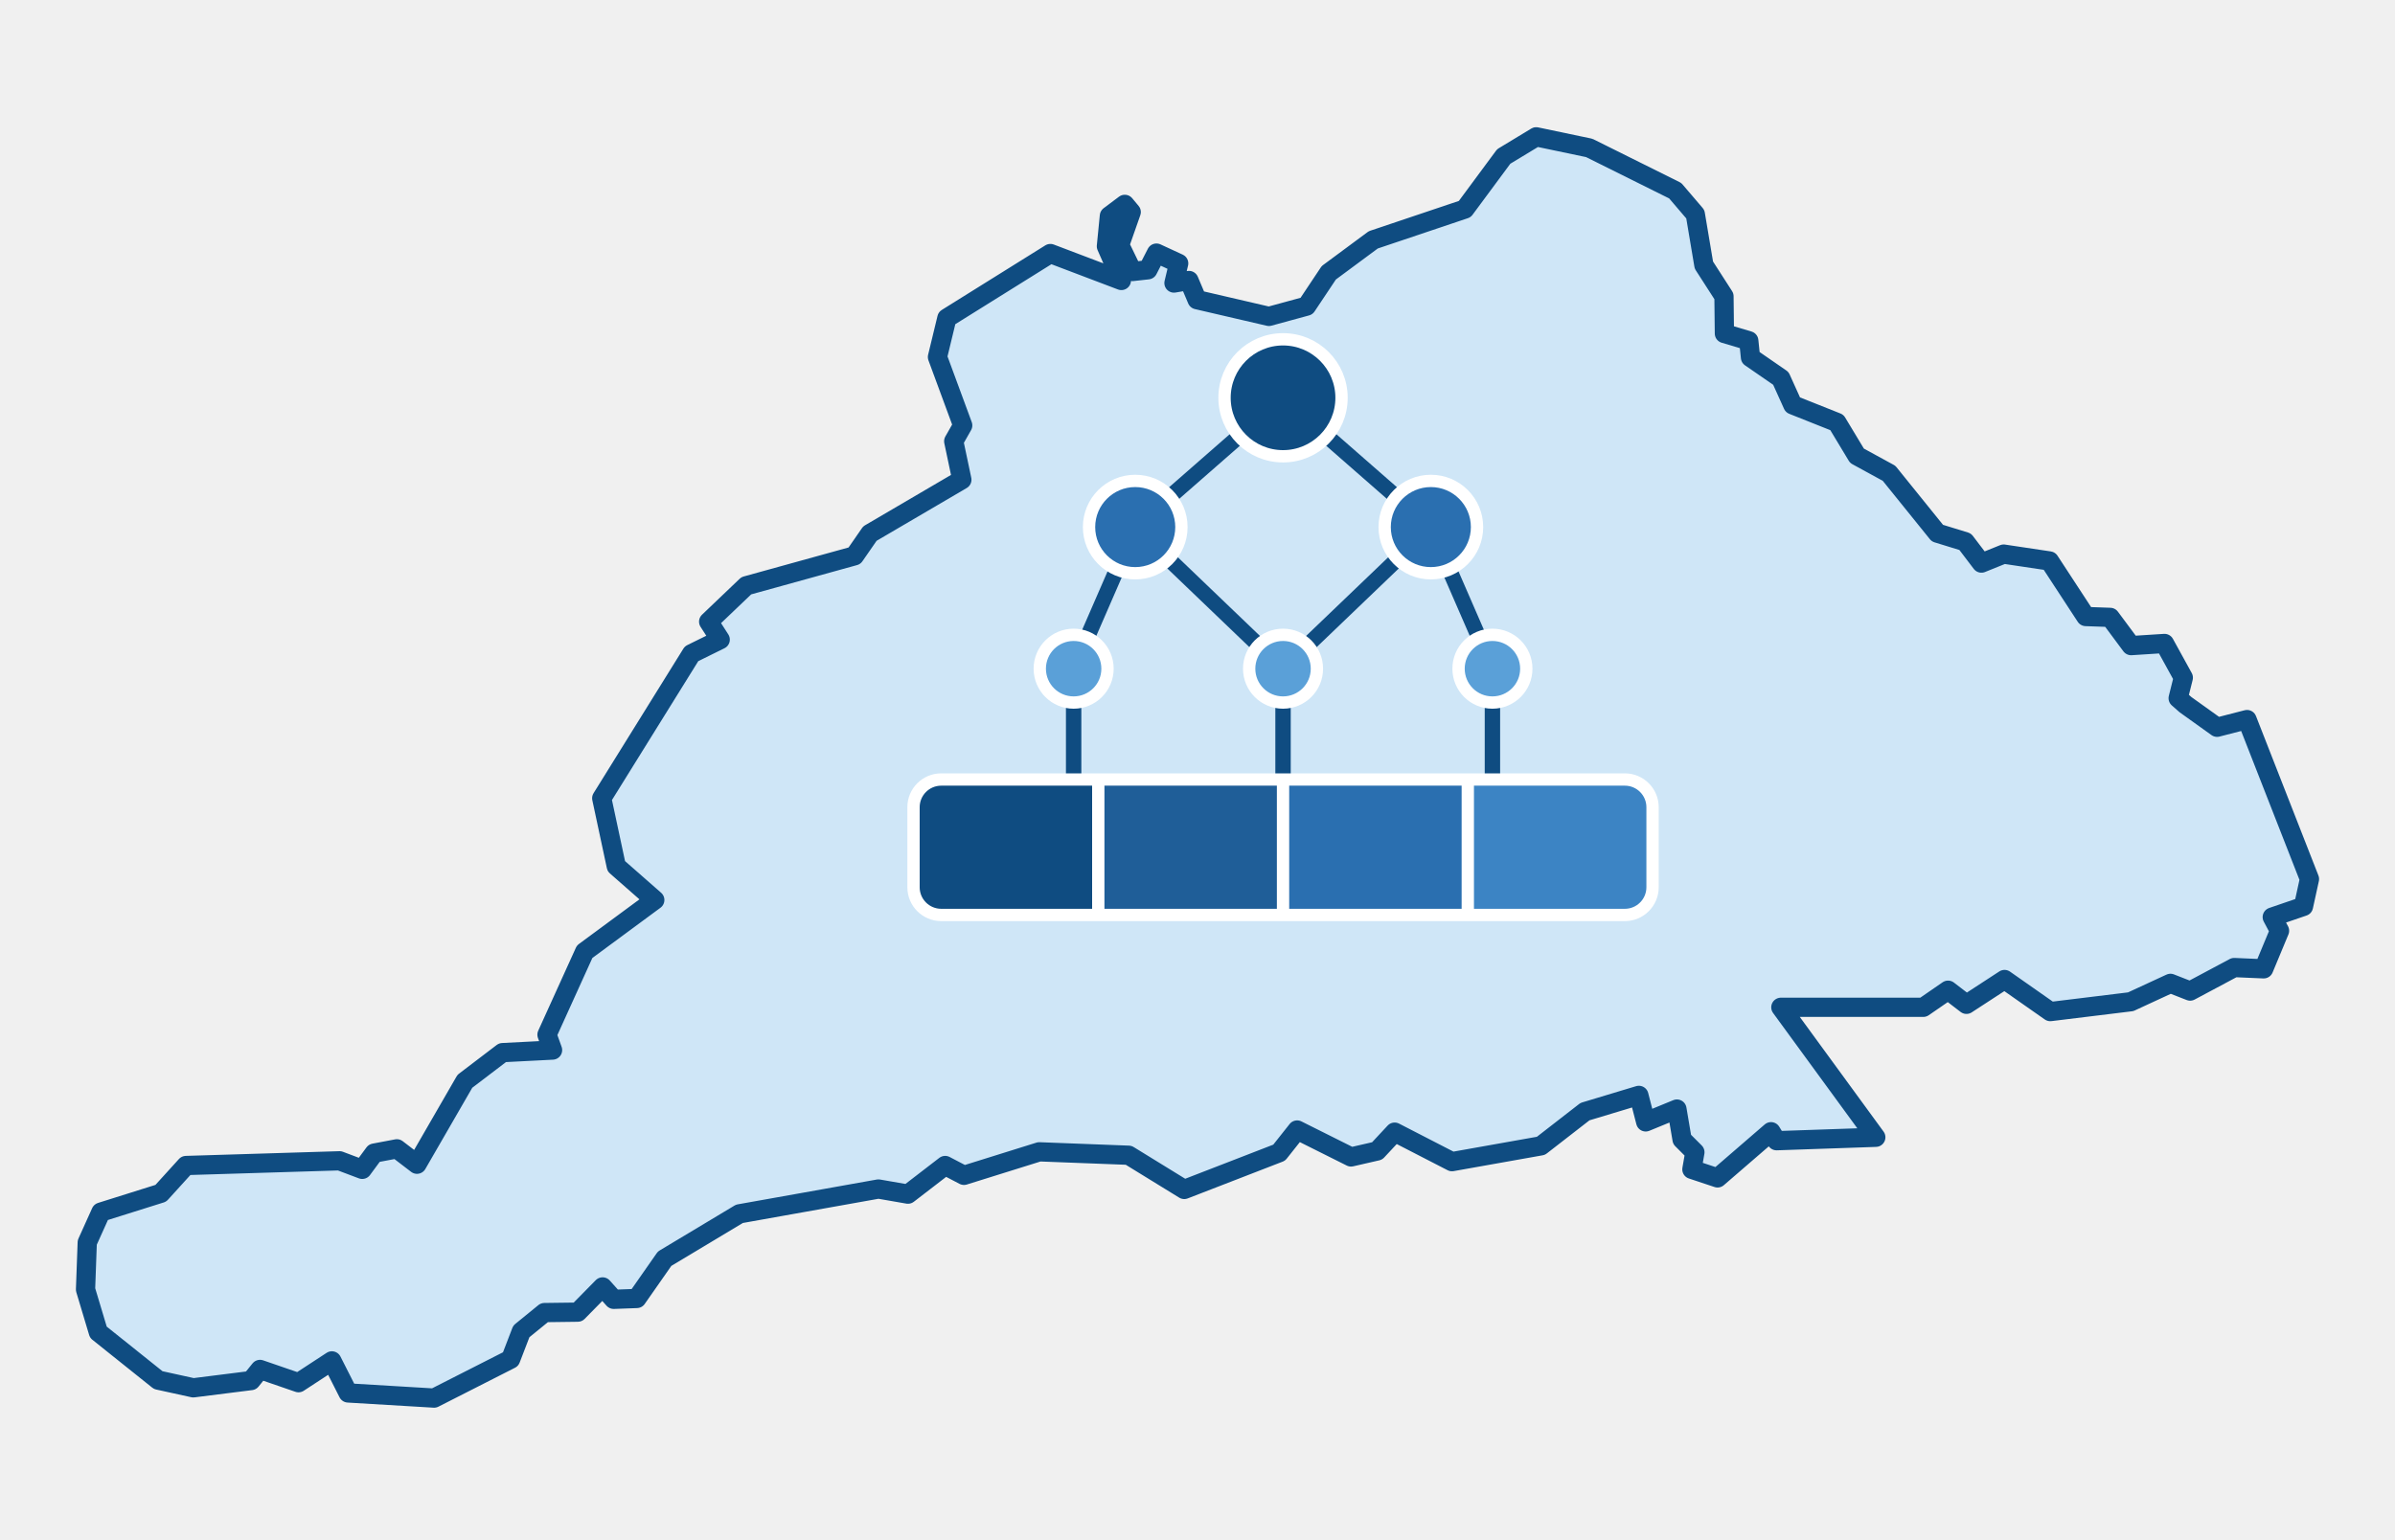
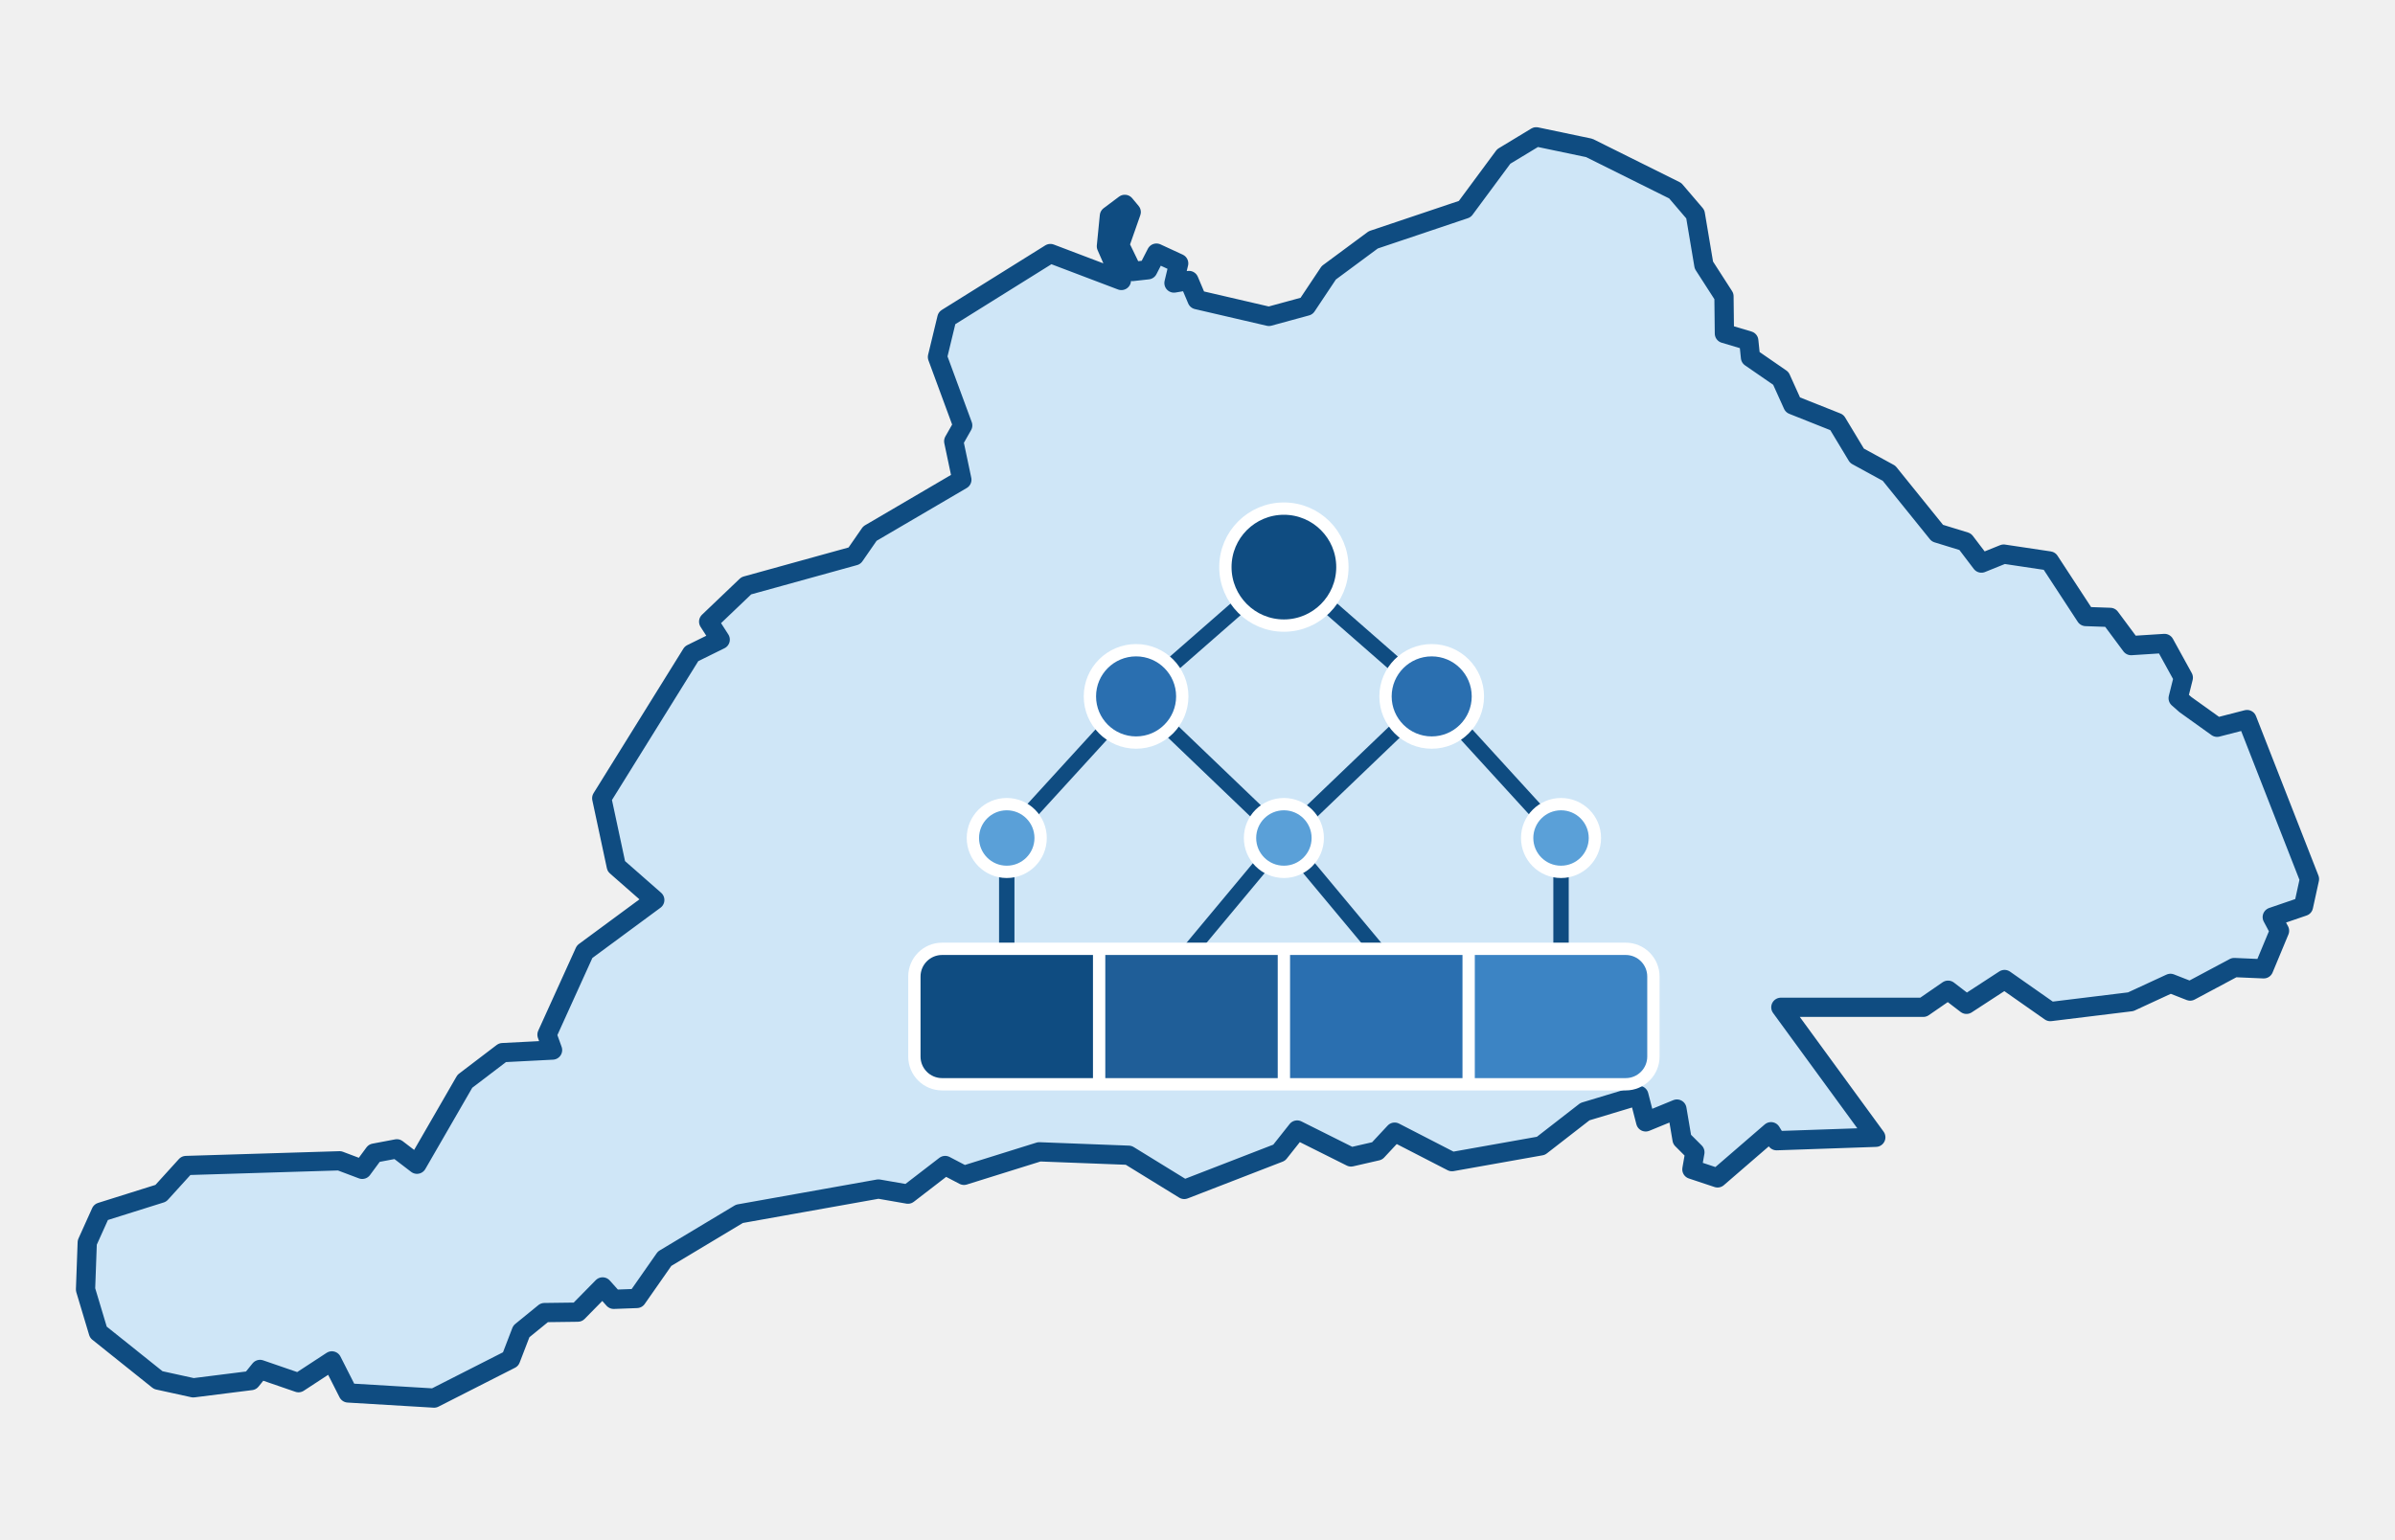
<svg xmlns="http://www.w3.org/2000/svg" width="560" height="360" viewBox="0 0 560 360">
  <path transform="translate(20,32)" d="M0.0 269.6 L0.4 258.6 L3.6 251.5 L17.6 247.1 L23.5 240.6 L59.4 239.5 L64.7 241.5 L67.5 237.7 L72.8 236.7 L77.5 240.3 L88.7 220.9 L97.5 214.2 L109.2 213.6 L107.9 210.0 L116.7 190.6 L133.1 178.5 L124.1 170.6 L120.7 154.7 L141.7 120.9 L148.4 117.6 L145.7 113.4 L154.5 105.0 L179.8 98.0 L183.4 92.8 L204.9 80.2 L203.0 71.2 L205.1 67.5 L199.2 51.5 L201.4 42.4 L225.6 27.3 L242.2 33.6 L238.7 25.6 L239.4 18.5 L243.0 15.8 L244.5 17.6 L241.8 25.3 L244.8 31.5 L248.4 31.1 L250.4 27.2 L255.6 29.6 L254.5 34.2 L258.0 33.6 L259.9 38.1 L276.7 42.0 L285.5 39.6 L290.7 31.8 L301.1 24.1 L322.5 16.9 L331.6 4.6 L339.2 0.0 L351.6 2.6 L371.7 12.6 L376.4 18.1 L378.4 30.0 L383.1 37.3 L383.2 46.0 L388.9 47.7 L389.3 51.6 L396.4 56.5 L399.2 62.7 L409.5 66.8 L414.2 74.6 L421.7 78.7 L433.0 92.7 L439.5 94.7 L443.3 99.7 L448.5 97.6 L459.2 99.2 L467.7 112.2 L473.4 112.4 L478.3 119.0 L486.1 118.5 L490.5 126.5 L489.3 131.3 L491.0 132.8 L498.4 138.1 L505.4 136.3 L520.0 173.6 L518.6 180.0 L511.3 182.5 L513.0 185.7 L509.3 194.6 L502.4 194.3 L492.1 199.8 L487.5 198.0 L478.2 202.3 L459.4 204.6 L448.7 197.1 L439.8 202.9 L435.5 199.6 L429.7 203.6 L396.4 203.6 L418.6 234.0 L395.4 234.8 L394.1 232.7 L381.6 243.5 L375.6 241.5 L376.3 237.5 L373.3 234.5 L372.1 227.4 L364.8 230.4 L363.2 224.2 L350.6 228.0 L340.3 236.0 L319.5 239.7 L306.1 232.8 L302.0 237.2 L295.9 238.6 L283.3 232.3 L279.1 237.6 L256.9 246.2 L243.9 238.2 L223.0 237.4 L205.4 242.9 L201.0 240.6 L192.3 247.3 L185.4 246.1 L152.9 251.9 L135.4 262.4 L128.9 271.7 L123.5 271.9 L120.9 269.0 L115.1 274.9 L107.3 275.0 L101.9 279.4 L99.4 285.9 L81.5 295.0 L61.4 293.8 L57.6 286.3 L49.8 291.4 L40.8 288.3 L38.7 290.9 L25.2 292.6 L17.0 290.8 L3.0 279.6 L0.0 269.6 Z" fill="#cfe6f7" stroke="#0f4c81" stroke-width="4.5" stroke-linejoin="round" />
-   <g transform="translate(300,178) scale(0.72)">
+   <g transform="translate(300.2,217.6) scale(0.72)">
    <g stroke="#0f4c81" stroke-width="5" stroke-linecap="round">
      <line x1="0" y1="-118" x2="-48" y2="-76" />
      <line x1="0" y1="-118" x2="48" y2="-76" />
-       <line x1="-48" y1="-76" x2="-68" y2="-30" />
+       <line x1="-48" y1="-76" x2="-90" y2="-30" />
      <line x1="-48" y1="-76" x2="0" y2="-30" />
      <line x1="48" y1="-76" x2="0" y2="-30" />
-       <line x1="48" y1="-76" x2="68" y2="-30" />
-       <line x1="-68" y1="-30" x2="-68" y2="6" />
-       <line x1="0" y1="-30" x2="0" y2="6" />
-       <line x1="68" y1="-30" x2="68" y2="6" />
+       <line x1="48" y1="-76" x2="90" y2="-30" />
+       <line x1="-90" y1="-30" x2="-90" y2="6" />
+       <line x1="0" y1="-30" x2="-30" y2="6" />
+       <line x1="0" y1="-30" x2="30" y2="6" />
+       <line x1="90" y1="-30" x2="90" y2="6" />
    </g>
    <g stroke="#ffffff" stroke-width="4">
      <circle cx="0" cy="-118" r="19" fill="#0f4c81" />
      <circle cx="-48" cy="-76" r="15" fill="#2a6fb0" />
      <circle cx="48" cy="-76" r="15" fill="#2a6fb0" />
-       <circle cx="-68" cy="-30" r="11" fill="#5aa0d8" />
+       <circle cx="-90" cy="-30" r="11" fill="#5aa0d8" />
      <circle cx="0" cy="-30" r="11" fill="#5aa0d8" />
-       <circle cx="68" cy="-30" r="11" fill="#5aa0d8" />
+       <circle cx="90" cy="-30" r="11" fill="#5aa0d8" />
    </g>
    <g>
      <rect x="-120" y="6" width="240" height="44" rx="9" fill="#0f4c81" />
      <rect x="-60" y="6" width="60" height="44" fill="#1f5e98" />
      <rect x="0" y="6" width="60" height="44" fill="#2a6fb0" />
      <path d="M60 6 H111 A9 9 0 0 1 120 15 V41 A9 9 0 0 1 111 50 H60 Z" fill="#3c84c4" />
      <g stroke="#ffffff" stroke-width="4">
        <line x1="-60" y1="6" x2="-60" y2="50" />
        <line x1="0" y1="6" x2="0" y2="50" />
        <line x1="60" y1="6" x2="60" y2="50" />
      </g>
      <rect x="-120" y="6" width="240" height="44" rx="9" fill="none" stroke="#ffffff" stroke-width="4" />
    </g>
  </g>
</svg>
